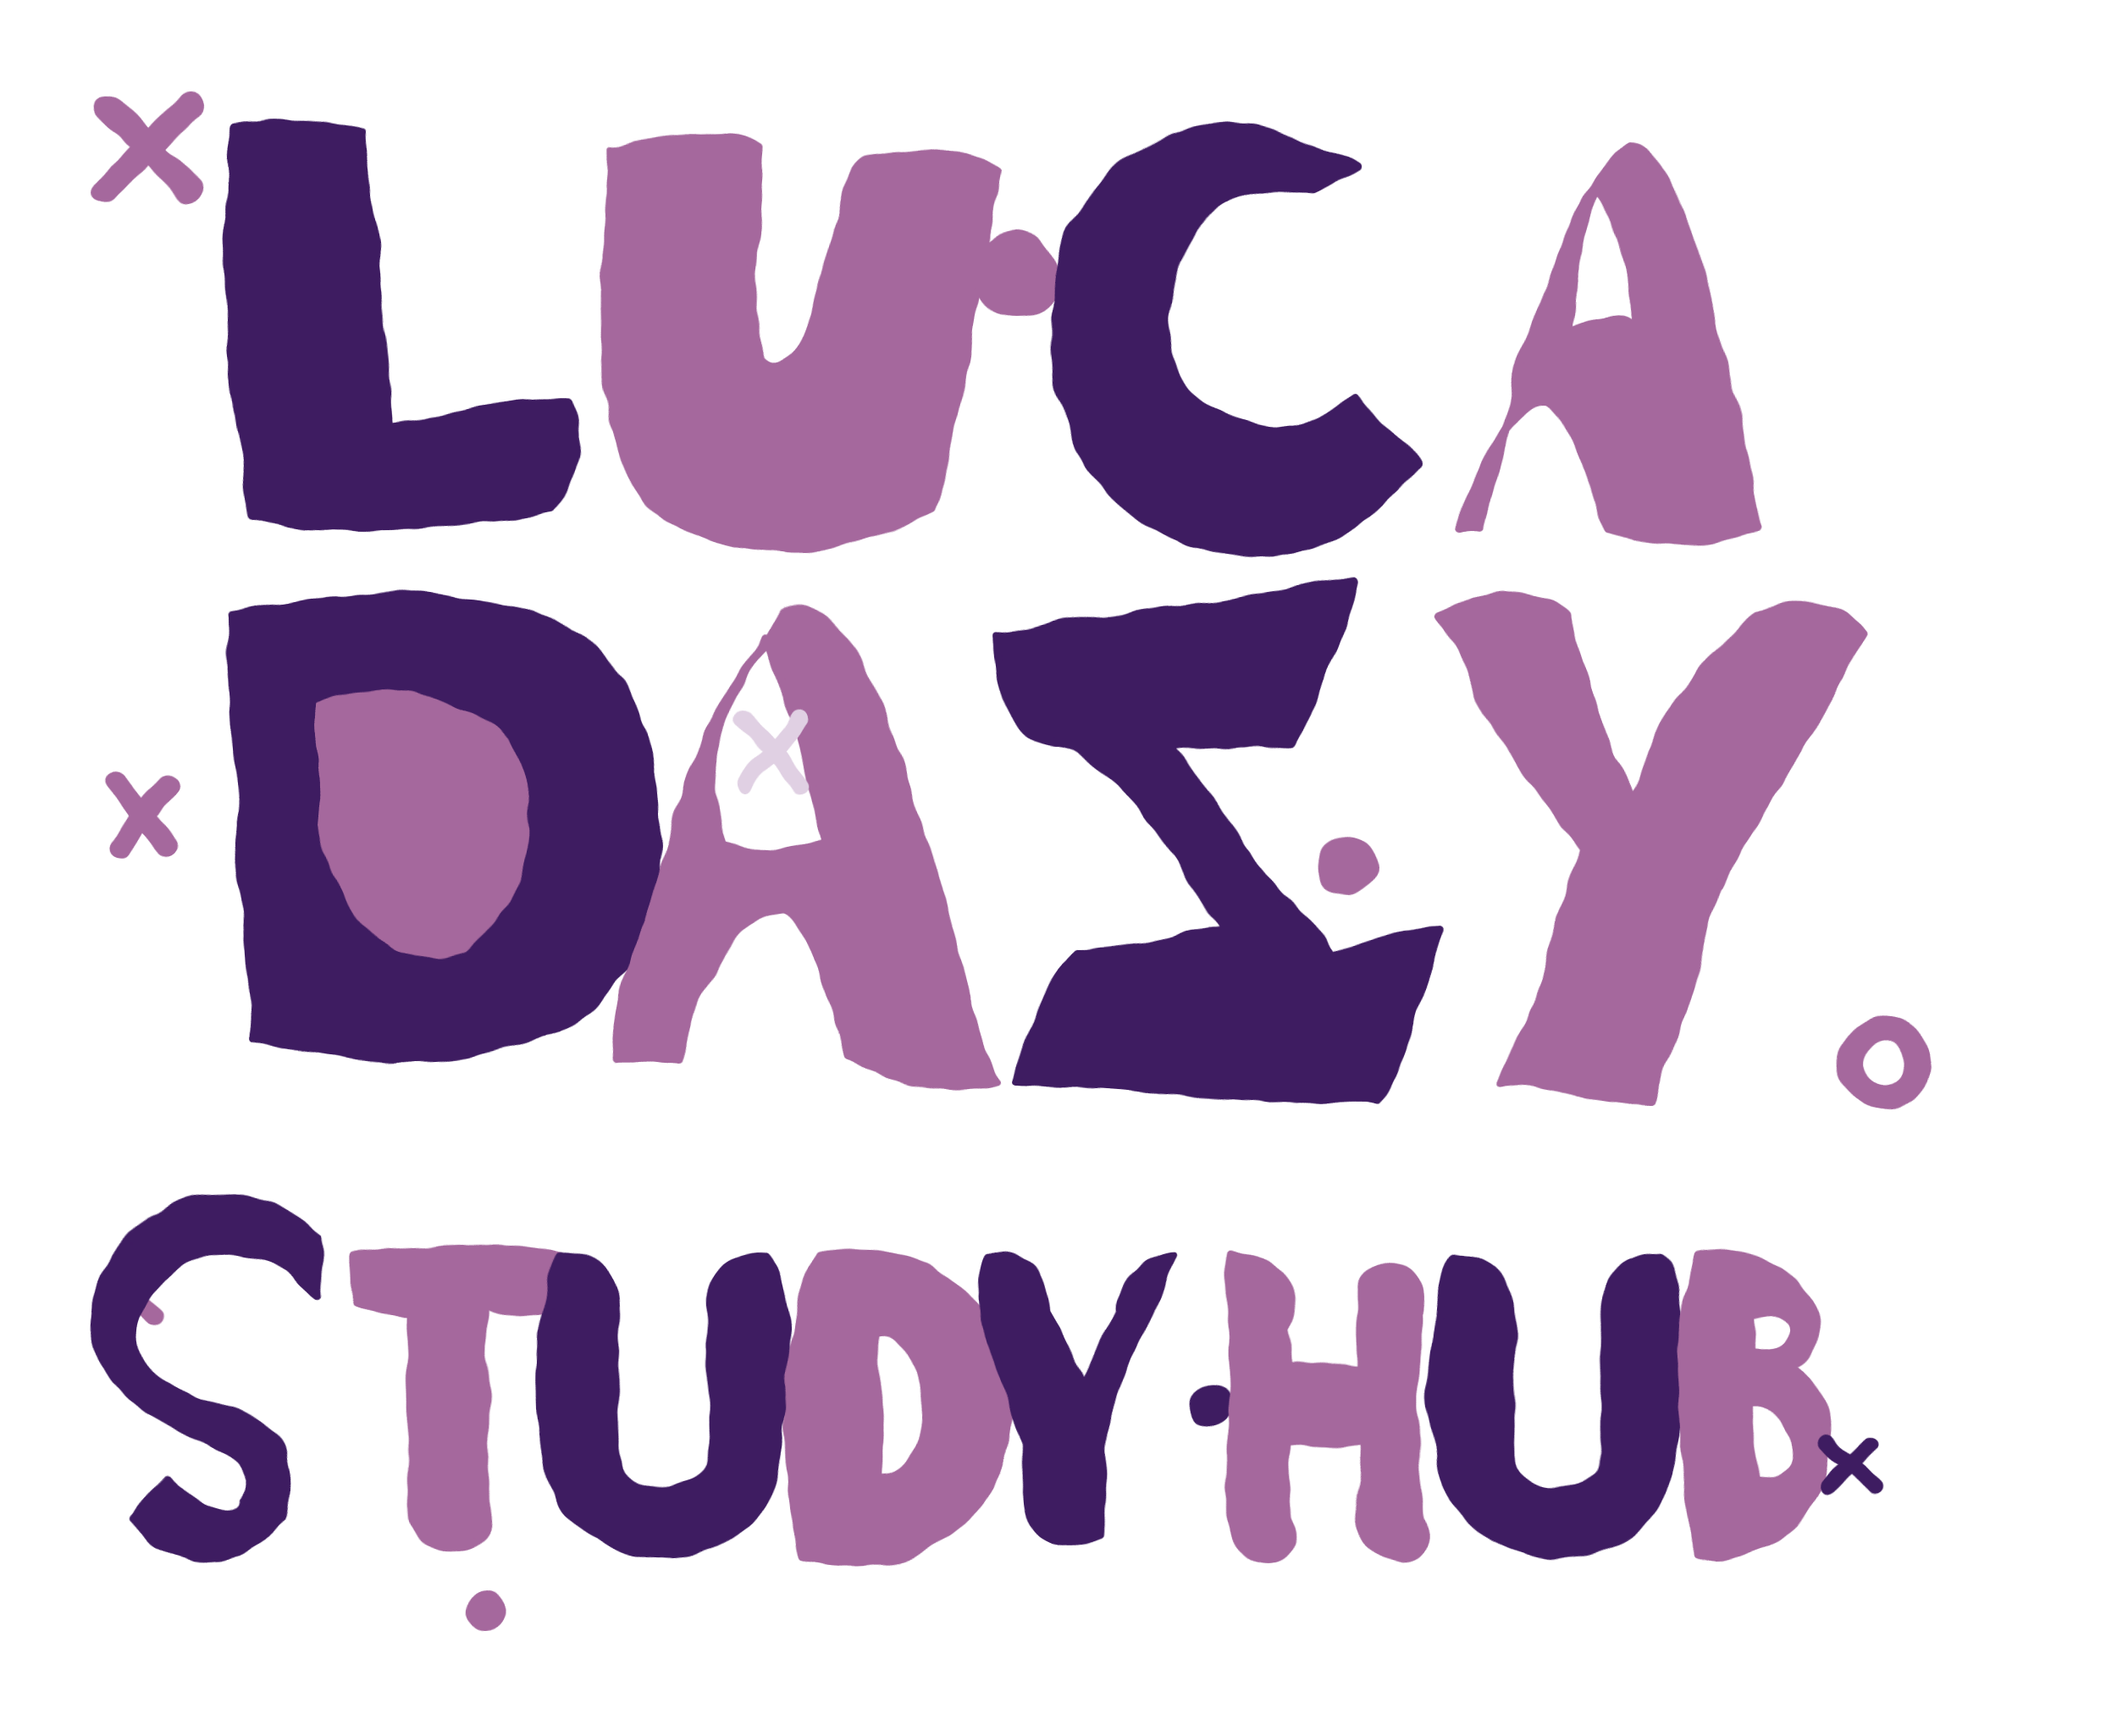
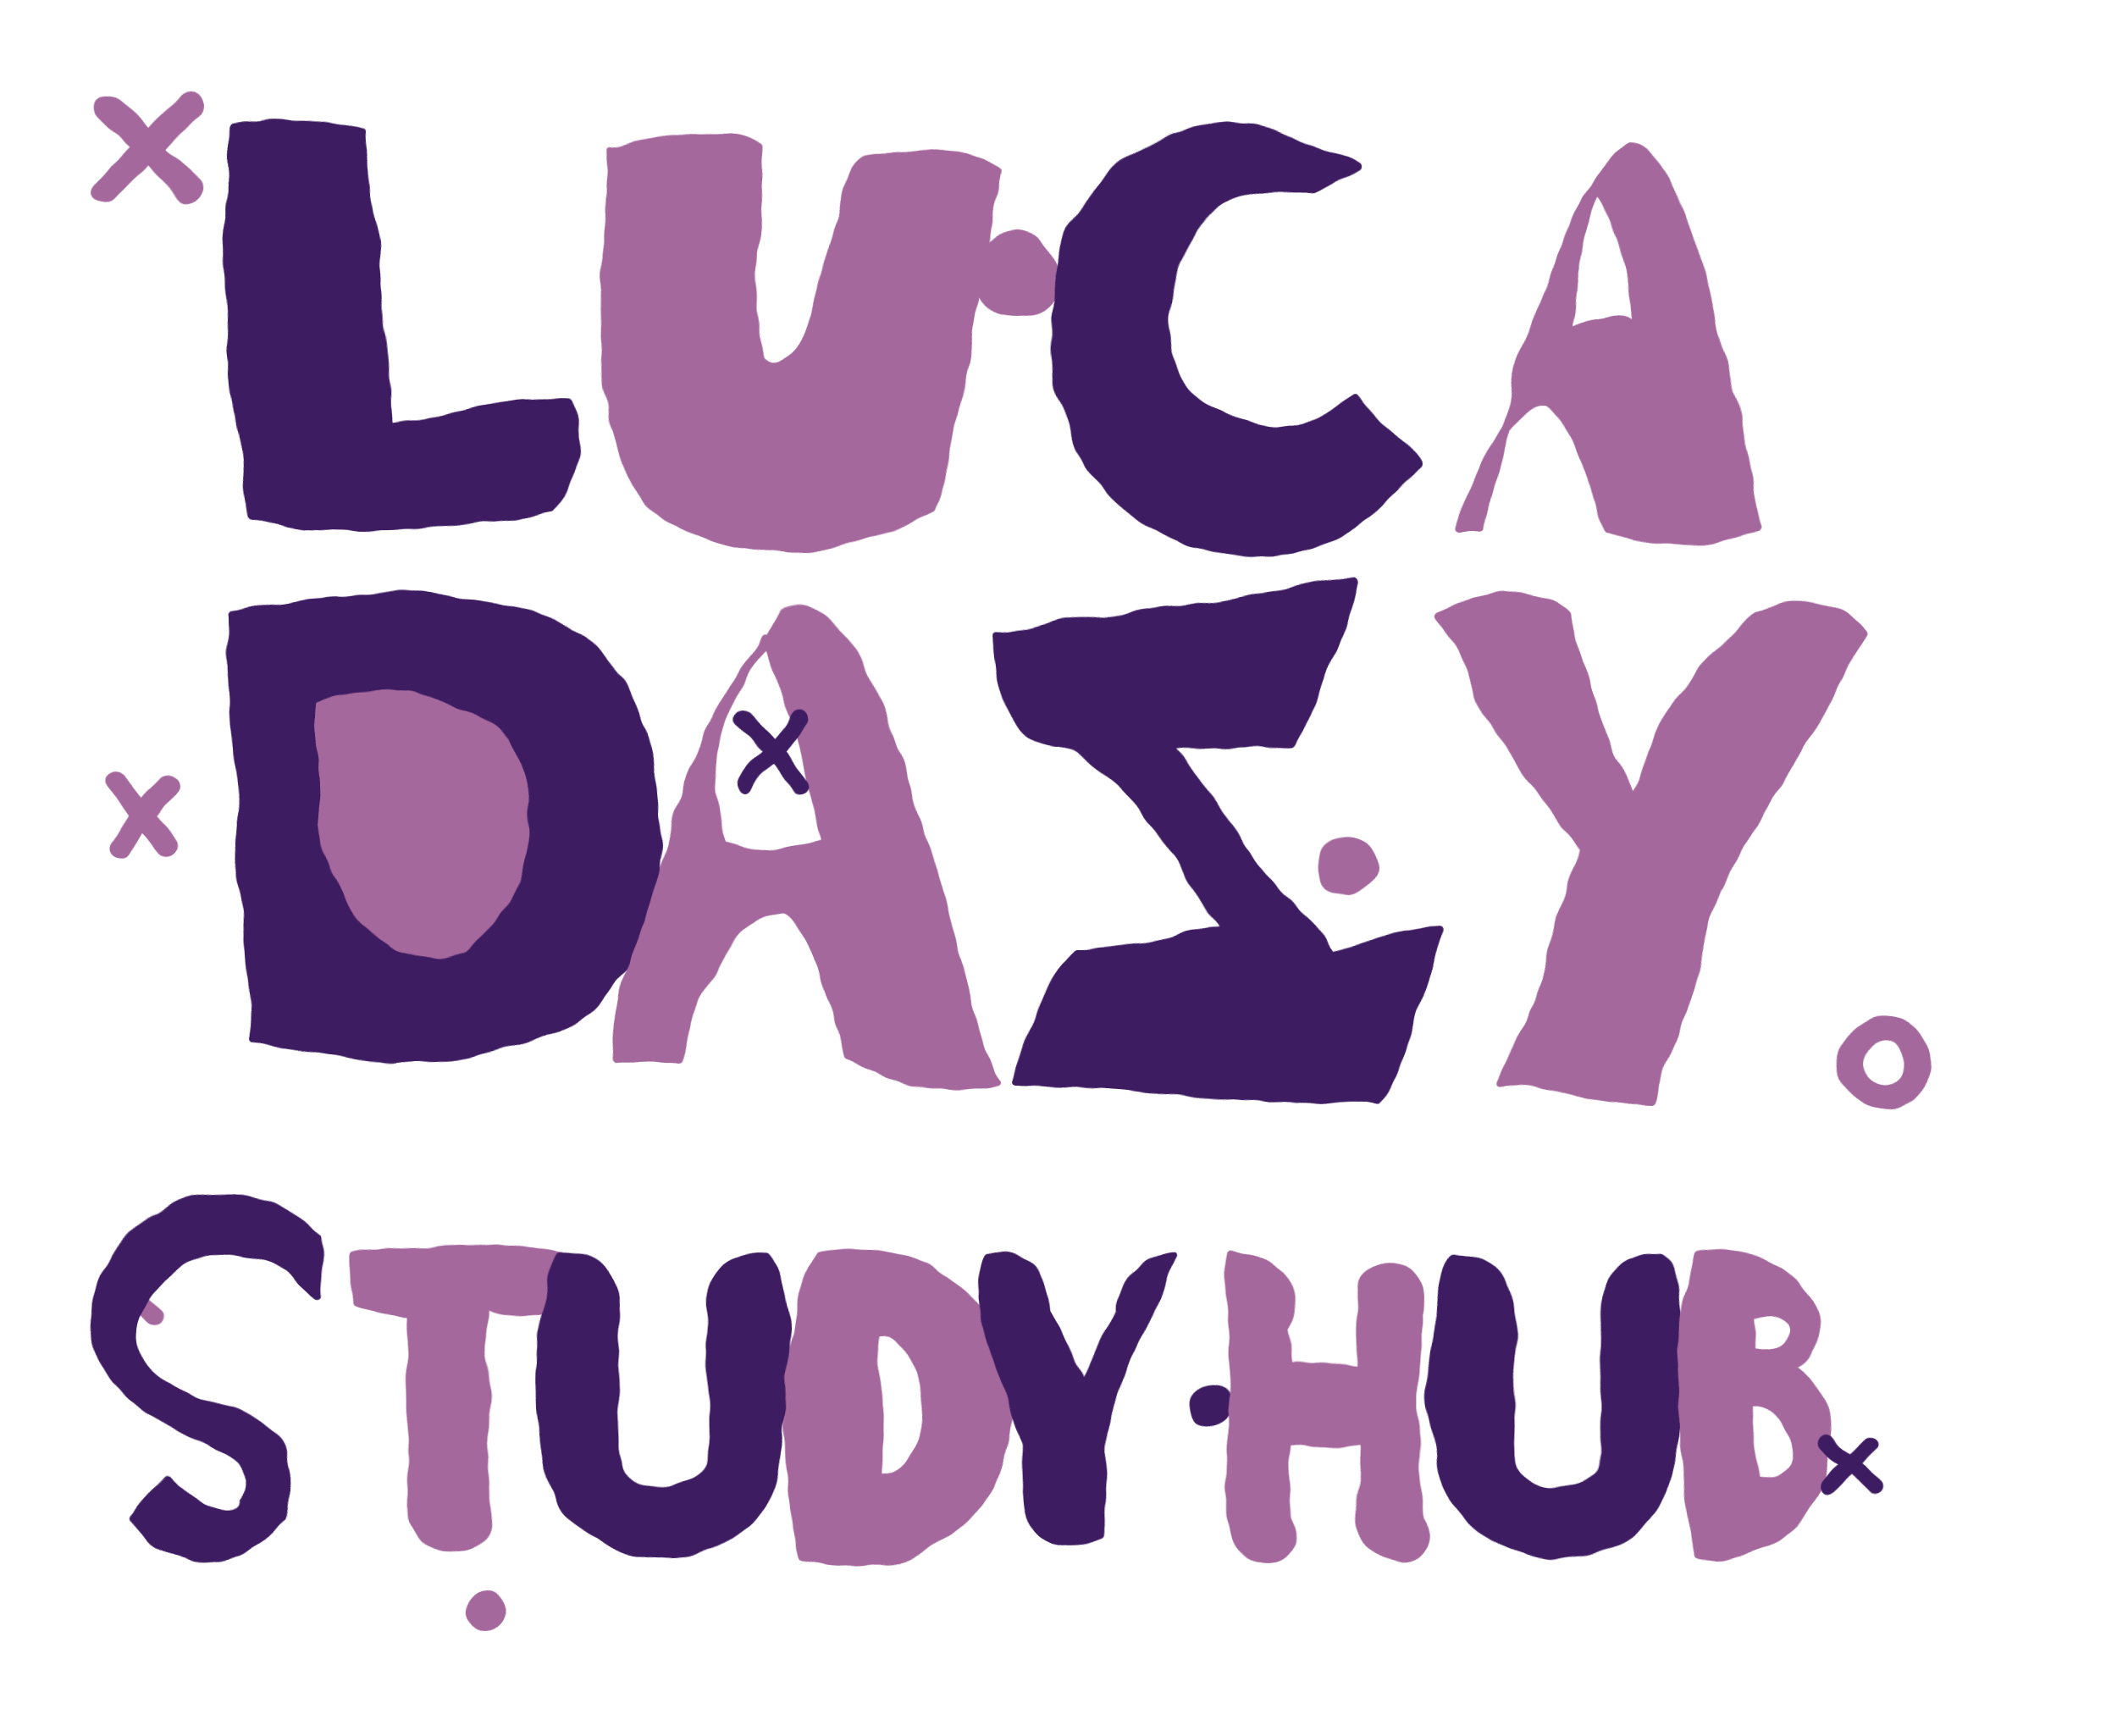
- <svg xmlns="http://www.w3.org/2000/svg" viewBox="0 0 500 410" width="500" height="410">
+ <svg xmlns="http://www.w3.org/2000/svg" viewBox="0 0 500 410" width="100%">
  <defs>
    <filter id="rough-edge" x="-10%" y="-10%" width="120%" height="120%">
      <feTurbulence type="fractalNoise" baseFrequency="0.06" numOctaves="3" result="noise" />
      <feDisplacementMap in="SourceGraphic" in2="noise" scale="3.5" xChannelSelector="R" yChannelSelector="G" />
    </filter>
  </defs>
  <g filter="url(#rough-edge)" stroke-linejoin="round" stroke-linecap="round" transform="translate(10, 10)">
    <path d="M15,15 L35,35 M35,15 L15,35" stroke="#a5689d" stroke-width="6" />
    <path d="M45,20 C60,18 70,20 75,22 C78,45 80,65 82,90 C100,88 115,85 125,85 C128,95 125,105 120,110 C95,115 70,115 50,112 C45,80 42,50 45,20 Z" fill="#3e1c61" stroke="#3e1c61" stroke-width="2" />
    <path d="M135,25 C150,22 165,22 170,25 C168,45 165,65 170,75 C175,80 180,75 185,55 C187,45 190,30 195,28 C210,25 220,25 225,30 C220,65 215,95 210,110 C185,125 160,120 145,110 C130,95 132,60 135,25 Z" fill="#a5689d" stroke="#a5689d" stroke-width="2" />
    <circle cx="230" cy="55" r="10" fill="#a5689d" />
    <path d="M310,30 C280,10 250,20 240,55 C235,90 250,115 280,120 C300,125 315,110 325,100 L310,85 C290,100 265,90 265,65 C265,45 280,30 300,35 L310,30 Z" fill="#3e1c61" stroke="#3e1c61" stroke-width="2" />
    <path fill-rule="evenodd" d="M340,115 C350,65 365,30 375,25 C385,25 395,60 405,115 C390,118 380,118 370,115 C365,100 360,85 355,85 C345,85 340,100 335,115 Z M360,68 C367,65 374,65 377,68 C374,50 372,40 367,35 C362,50 360,60 360,68 Z" fill="#a5689d" stroke="#a5689d" stroke-width="2" />
    <path d="M45,135 C70,130 100,130 115,135 C145,145 150,185 140,215 C125,240 90,245 50,235 C48,200 45,160 45,135 Z" fill="#3e1c61" stroke="#3e1c61" stroke-width="2" />
    <path d="M65,155 C85,150 100,155 110,165 C120,185 115,205 100,215 C85,220 70,210 65,185 Z" fill="#a5689d" />
    <path d="M18,175 L30,190 M30,175 L18,190" stroke="#a5689d" stroke-width="5" />
    <path fill-rule="evenodd" d="M135,240 C145,185 165,145 175,135 C185,130 195,145 205,180 C215,210 220,235 225,245 C210,248 200,245 190,240 C185,220 180,205 175,205 C165,205 155,220 150,240 Z M160,190 C170,195 180,190 185,190 C180,165 175,150 170,140 C160,160 155,175 160,190 Z" fill="#a5689d" stroke="#a5689d" stroke-width="2" />
-     <path d="M166,160 L179,175 M179,160 L166,175" stroke="#e0d0e3" stroke-width="4" />
+     <path d="M166,160 L179,175 M179,160 L166,175" stroke="#3e1c61" stroke-width="4" />
    <path d="M225,140 C260,135 295,130 310,128 C305,145 300,155 295,165 C280,165 270,168 265,165 C280,185 295,205 305,215 C315,212 325,210 330,210 C325,225 320,245 315,250 C280,250 250,245 230,245 C235,230 240,220 245,215 C260,215 270,210 280,210 C265,190 255,170 240,165 C230,165 225,155 225,140 Z" fill="#3e1c61" stroke="#3e1c61" stroke-width="2" />
    <circle cx="308" cy="195" r="7" fill="#a5689d" />
    <path d="M330,135 C345,130 355,130 360,135 C365,155 370,170 375,180 C385,155 395,145 405,135 C415,130 425,135 430,140 C415,165 405,185 395,200 C390,220 385,235 380,250 C365,250 355,245 345,245 C355,225 360,205 365,190 C350,175 340,155 330,135 Z" fill="#a5689d" stroke="#a5689d" stroke-width="2" />
    <path fill-rule="evenodd" d="M435,230 A11,11 0 1,0 435,252 A11,11 0 1,0 435,230 M435,236 A5,5 0 1,1 435,246 A5,5 0 1,1 435,236 Z" fill="#a5689d" />
    <g transform="translate(8, 36) scale(0.88)">
      <path d="M 10,290 L 22,302 M 22,290 L 10,302" stroke="#a5689d" stroke-width="4" />
      <path d="M 65 295 C 50 280, 30 280, 20 295 C 10 310, 20 320, 35 325 C 55 330, 60 340, 55 355 C 45 370, 25 370, 15 355 L 25 345 C 35 355, 45 355, 45 350 C 50 340, 40 335, 25 330 C 5 320, 0 300, 10 285 C 25 265, 50 265, 65 280 Z" fill="#3e1c61" stroke="#3e1c61" stroke-width="2" />
      <path d="M 75 285 C 100 282, 120 282, 130 285 C 130 295, 130 300, 120 300 C 115 300, 110 298, 110 298 L 110 355 C 110 365, 90 365, 90 355 L 90 300 C 85 300, 80 300, 75 298 Z" fill="#a5689d" stroke="#a5689d" stroke-width="2" />
      <path d="M 130 285 C 140 285, 145 290, 145 300 L 145 340 C 145 350, 170 350, 170 340 L 170 300 C 170 290, 175 285, 185 285 C 195 295, 190 340, 185 350 C 175 370, 140 370, 130 350 C 120 330, 125 295, 130 285 Z" fill="#3e1c61" stroke="#3e1c61" stroke-width="2" />
      <path fill-rule="evenodd" d="M 200 285 C 230 280, 255 300, 250 330 C 245 365, 215 370, 195 365 C 190 340, 190 300, 200 285 Z M 215 305 C 230 300, 235 345, 215 345 Z" fill="#a5689d" stroke="#a5689d" stroke-width="2" />
      <path d="M 245 285 C 255 285, 260 290, 260 300 L 270 320 L 280 300 C 280 290, 290 285, 295 285 C 285 305, 275 330, 275 340 L 275 360 C 265 365, 255 360, 255 350 L 255 335 C 250 320, 240 300, 245 285 Z" fill="#3e1c61" stroke="#3e1c61" stroke-width="2" />
      <circle cx="304" cy="325" r="6" fill="#3e1c61" />
      <path d="M 310 285 C 325 285, 330 295, 325 305 L 325 315 L 345 315 L 345 295 C 345 285, 365 285, 360 300 L 360 355 C 365 370, 345 370, 345 355 L 345 335 L 325 335 L 325 355 C 330 370, 310 370, 310 355 Z" fill="#a5689d" stroke="#a5689d" stroke-width="2" />
      <path d="M 370 285 C 380 285, 385 290, 385 300 L 385 340 C 385 350, 410 350, 410 340 L 410 300 C 410 290, 415 285, 425 285 C 435 295, 430 340, 425 350 C 415 370, 380 370, 370 350 C 360 330, 365 295, 370 285 Z" fill="#3e1c61" stroke="#3e1c61" stroke-width="2" />
      <path fill-rule="evenodd" d="M 435 285 C 465 280, 475 305, 460 315 C 480 325, 470 370, 435 365 C 430 340, 430 300, 435 285 Z M 450 300 C 465 295, 465 315, 450 310 Z M 450 325 C 465 325, 465 350, 450 345 Z" fill="#a5689d" stroke="#a5689d" stroke-width="2" />
      <path d="M 470,335 L 482,347 M 482,335 L 470,347" stroke="#3e1c61" stroke-width="4" />
      <circle cx="110" cy="380" r="5" fill="#a5689d" />
    </g>
  </g>
</svg>
